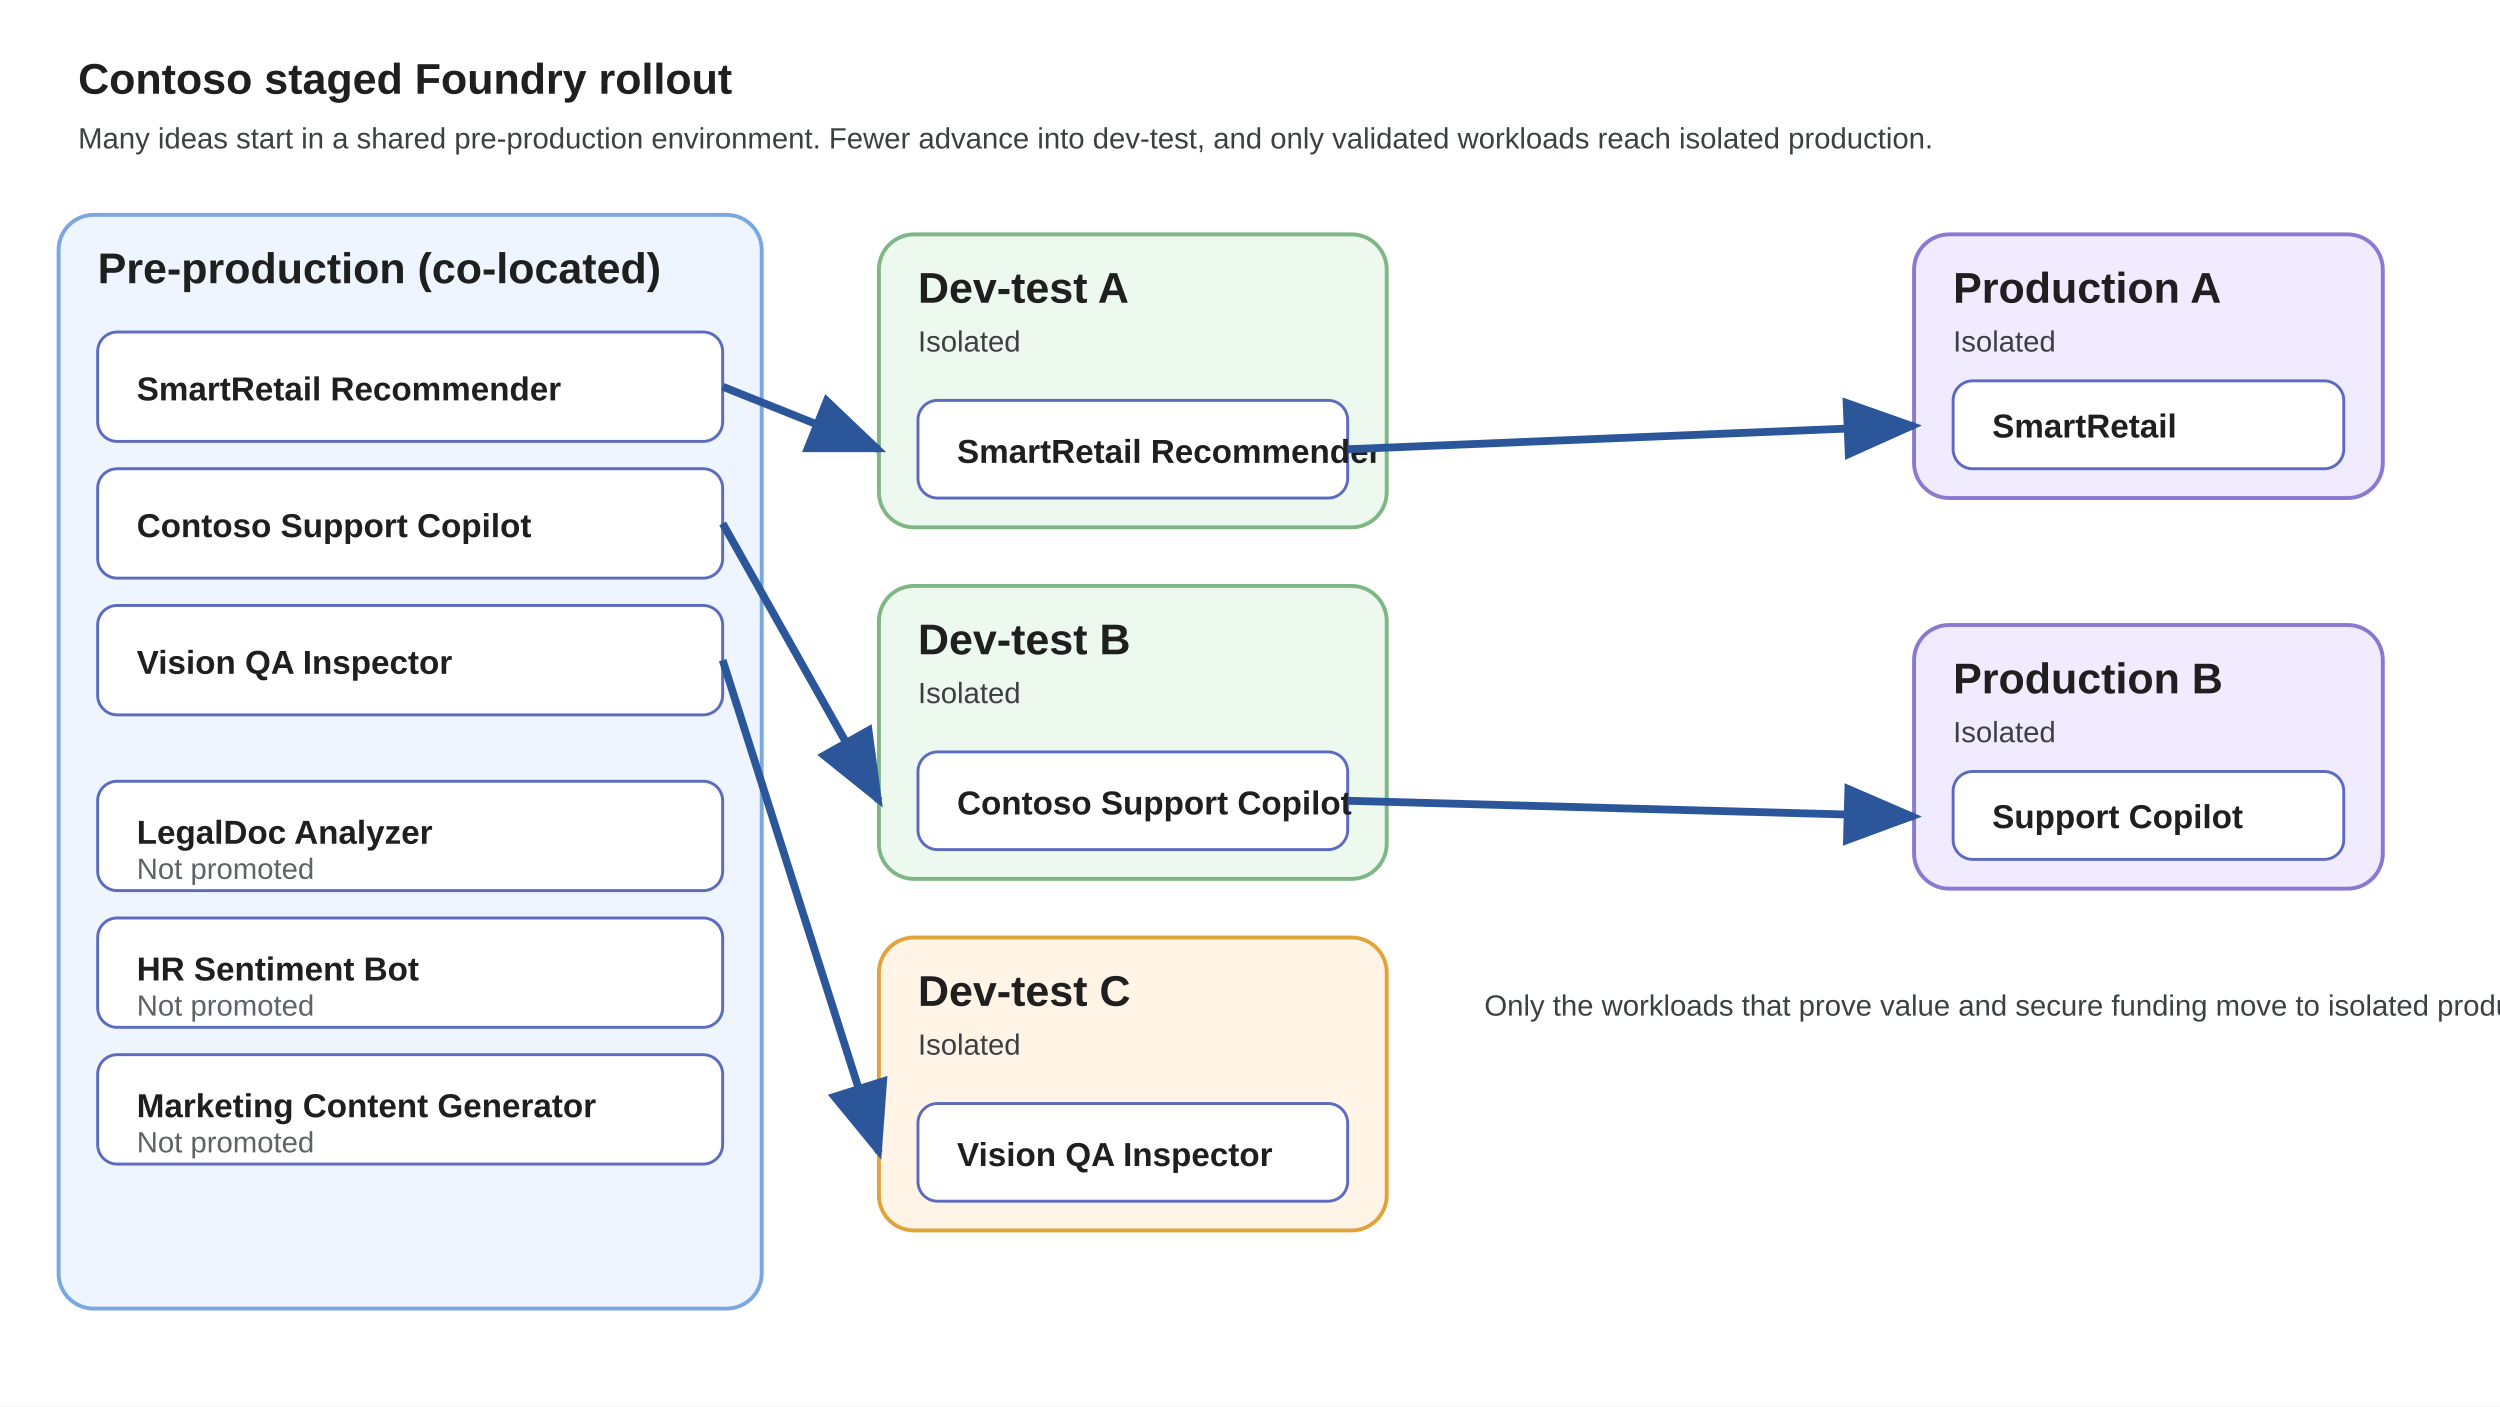
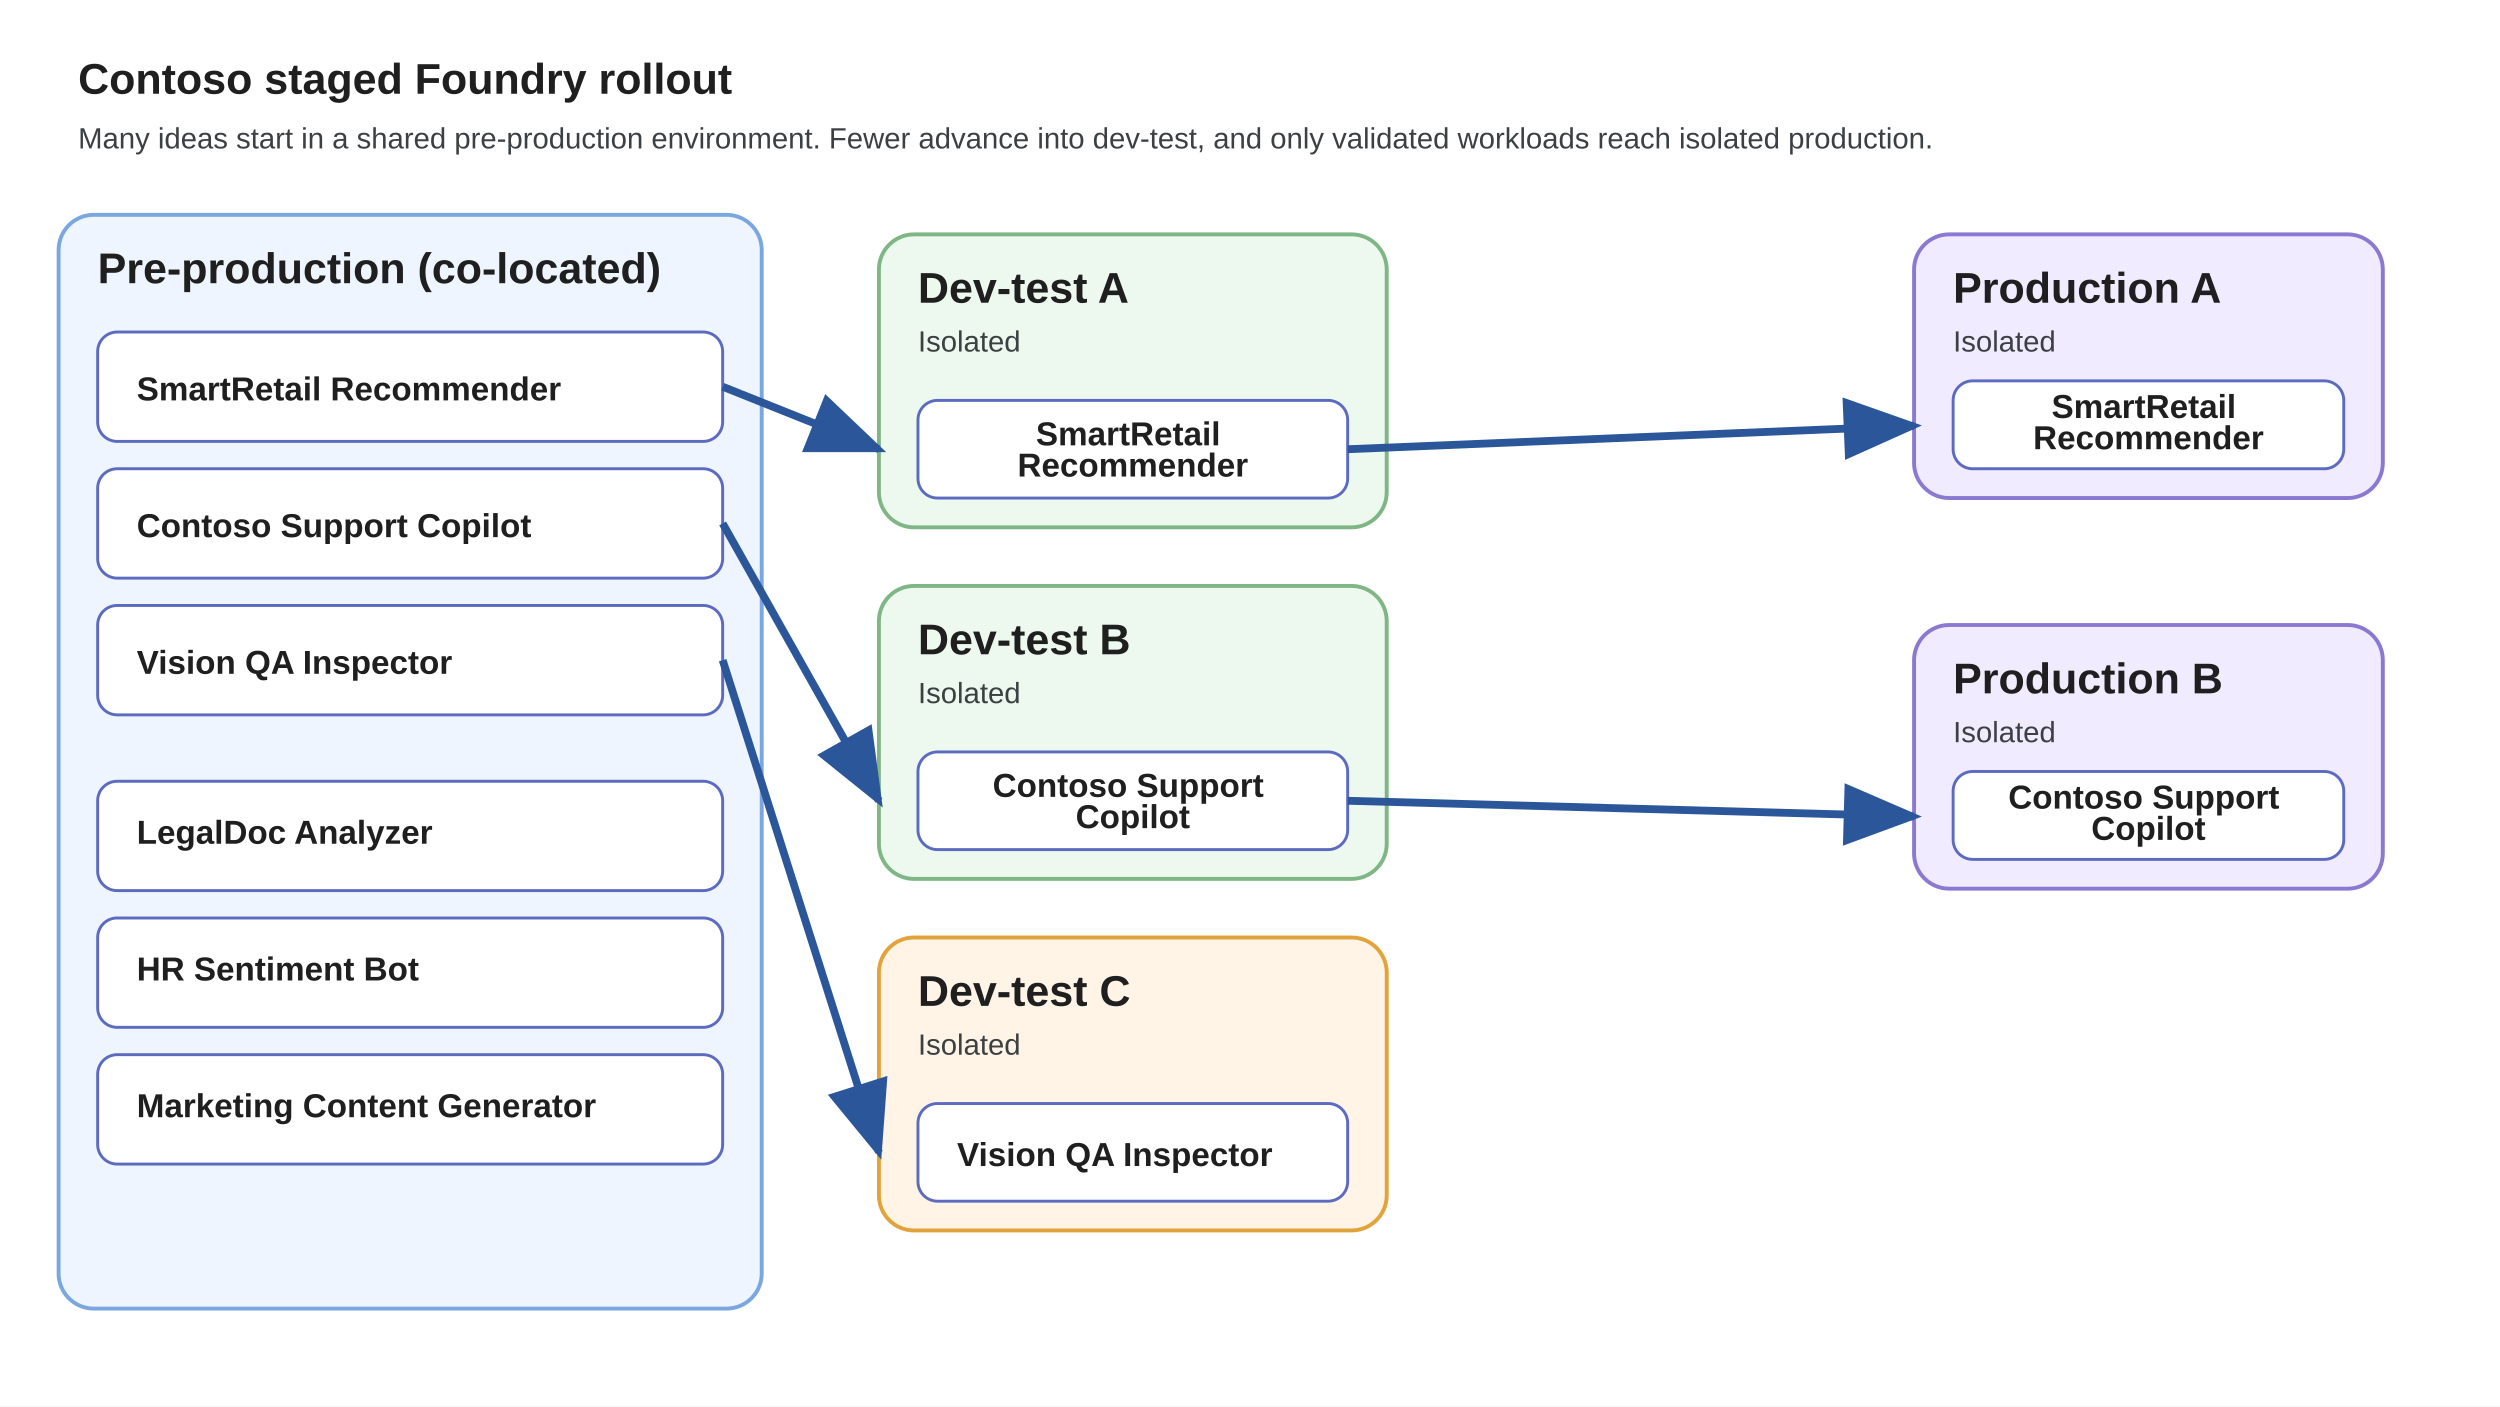
<svg xmlns="http://www.w3.org/2000/svg" viewBox="0 0 1280 720" role="img" aria-labelledby="title desc">
  <defs>
    <style>
      .bg { fill: #ffffff; }
      .group { stroke-width: 2; rx: 18; ry: 18; }
      .group-title { font: 700 22px 'Segoe UI', Arial, sans-serif; fill: #1f1f1f; }
      .item { fill: #ffffff; stroke: #5c6bc0; stroke-width: 1.5; rx: 10; ry: 10; }
      .item-text { font: 600 17px 'Segoe UI', Arial, sans-serif; fill: #1f1f1f; }
      .item-subtle { font: 500 15px 'Segoe UI', Arial, sans-serif; fill: #5f6368; }
      .arrow { fill: none; stroke: #2b579a; stroke-width: 4; marker-end: url(#arrowhead); }
      .legend { font: 500 15px 'Segoe UI', Arial, sans-serif; fill: #3c4043; }
    </style>
    <marker id="arrowhead" markerWidth="10" markerHeight="8" refX="9" refY="4" orient="auto">
      <polygon points="0 0, 10 4, 0 8" fill="#2b579a" />
    </marker>
  </defs>
  <rect class="bg" x="0" y="0" width="1280" height="720" />
  <text x="40" y="48" class="group-title">Contoso staged Foundry rollout</text>
  <text x="40" y="76" class="legend">Many ideas start in a shared pre-production environment. Fewer advance into dev-test, and only validated workloads reach isolated production.</text>
  <rect class="group" x="30" y="110" width="360" height="560" fill="#eef5ff" stroke="#7aa7e0" />
  <text x="50" y="145" class="group-title">Pre-production (co-located)</text>
  <rect class="item" x="50" y="170" width="320" height="56" />
  <text x="70" y="205" class="item-text">SmartRetail Recommender</text>
  <rect class="item" x="50" y="240" width="320" height="56" />
  <text x="70" y="275" class="item-text">Contoso Support Copilot</text>
  <rect class="item" x="50" y="310" width="320" height="56" />
  <text x="70" y="345" class="item-text">Vision QA Inspector</text>
  <rect class="item" x="50" y="400" width="320" height="56" />
  <text x="70" y="432" class="item-text">LegalDoc Analyzer</text>
-   <text x="70" y="450" class="item-subtle">Not promoted</text>
  <rect class="item" x="50" y="470" width="320" height="56" />
  <text x="70" y="502" class="item-text">HR Sentiment Bot</text>
-   <text x="70" y="520" class="item-subtle">Not promoted</text>
  <rect class="item" x="50" y="540" width="320" height="56" />
  <text x="70" y="572" class="item-text">Marketing Content Generator</text>
-   <text x="70" y="590" class="item-subtle">Not promoted</text>
  <rect class="group" x="450" y="120" width="260" height="150" fill="#edf9ee" stroke="#7fb685" />
  <text x="470" y="155" class="group-title">Dev-test A</text>
  <text x="470" y="180" class="legend">Isolated</text>
  <rect class="item" x="470" y="205" width="220" height="50" />
-   <text x="490" y="237" class="item-text">SmartRetail Recommender</text>
+   <text x="580" y="228" class="item-text" text-anchor="middle">
+     <tspan x="580">SmartRetail</tspan>
+     <tspan x="580" dy="16">Recommender</tspan>
+   </text>
  <rect class="group" x="450" y="300" width="260" height="150" fill="#edf9ee" stroke="#7fb685" />
  <text x="470" y="335" class="group-title">Dev-test B</text>
  <text x="470" y="360" class="legend">Isolated</text>
  <rect class="item" x="470" y="385" width="220" height="50" />
-   <text x="490" y="417" class="item-text">Contoso Support Copilot</text>
+   <text x="580" y="408" class="item-text" text-anchor="middle">
+     <tspan x="580">Contoso Support</tspan>
+     <tspan x="580" dy="16">Copilot</tspan>
+   </text>
  <rect class="group" x="450" y="480" width="260" height="150" fill="#fff4e5" stroke="#e3a33b" />
  <text x="470" y="515" class="group-title">Dev-test C</text>
  <text x="470" y="540" class="legend">Isolated</text>
  <rect class="item" x="470" y="565" width="220" height="50" />
  <text x="490" y="597" class="item-text">Vision QA Inspector</text>
  <rect class="group" x="980" y="120" width="240" height="135" fill="#f1ebff" stroke="#8a78d1" />
  <text x="1000" y="155" class="group-title">Production A</text>
  <text x="1000" y="180" class="legend">Isolated</text>
  <rect class="item" x="1000" y="195" width="200" height="45" />
-   <text x="1020" y="224" class="item-text">SmartRetail</text>
+   <text x="1100" y="214" class="item-text" text-anchor="middle">
+     <tspan x="1100">SmartRetail</tspan>
+     <tspan x="1100" dy="16">Recommender</tspan>
+   </text>
  <rect class="group" x="980" y="320" width="240" height="135" fill="#f1ebff" stroke="#8a78d1" />
  <text x="1000" y="355" class="group-title">Production B</text>
  <text x="1000" y="380" class="legend">Isolated</text>
  <rect class="item" x="1000" y="395" width="200" height="45" />
-   <text x="1020" y="424" class="item-text">Support Copilot</text>
+   <text x="1100" y="414" class="item-text" text-anchor="middle">
+     <tspan x="1100">Contoso Support</tspan>
+     <tspan x="1100" dy="16">Copilot</tspan>
+   </text>
  <line class="arrow" x1="370" y1="198" x2="450" y2="230" />
  <line class="arrow" x1="370" y1="268" x2="450" y2="410" />
  <line class="arrow" x1="370" y1="338" x2="450" y2="590" />
  <line class="arrow" x1="690" y1="230" x2="980" y2="218" />
  <line class="arrow" x1="690" y1="410" x2="980" y2="418" />
-   <text x="760" y="520" class="legend">Only the workloads that prove value and secure funding move to isolated production environments.</text>
</svg>
